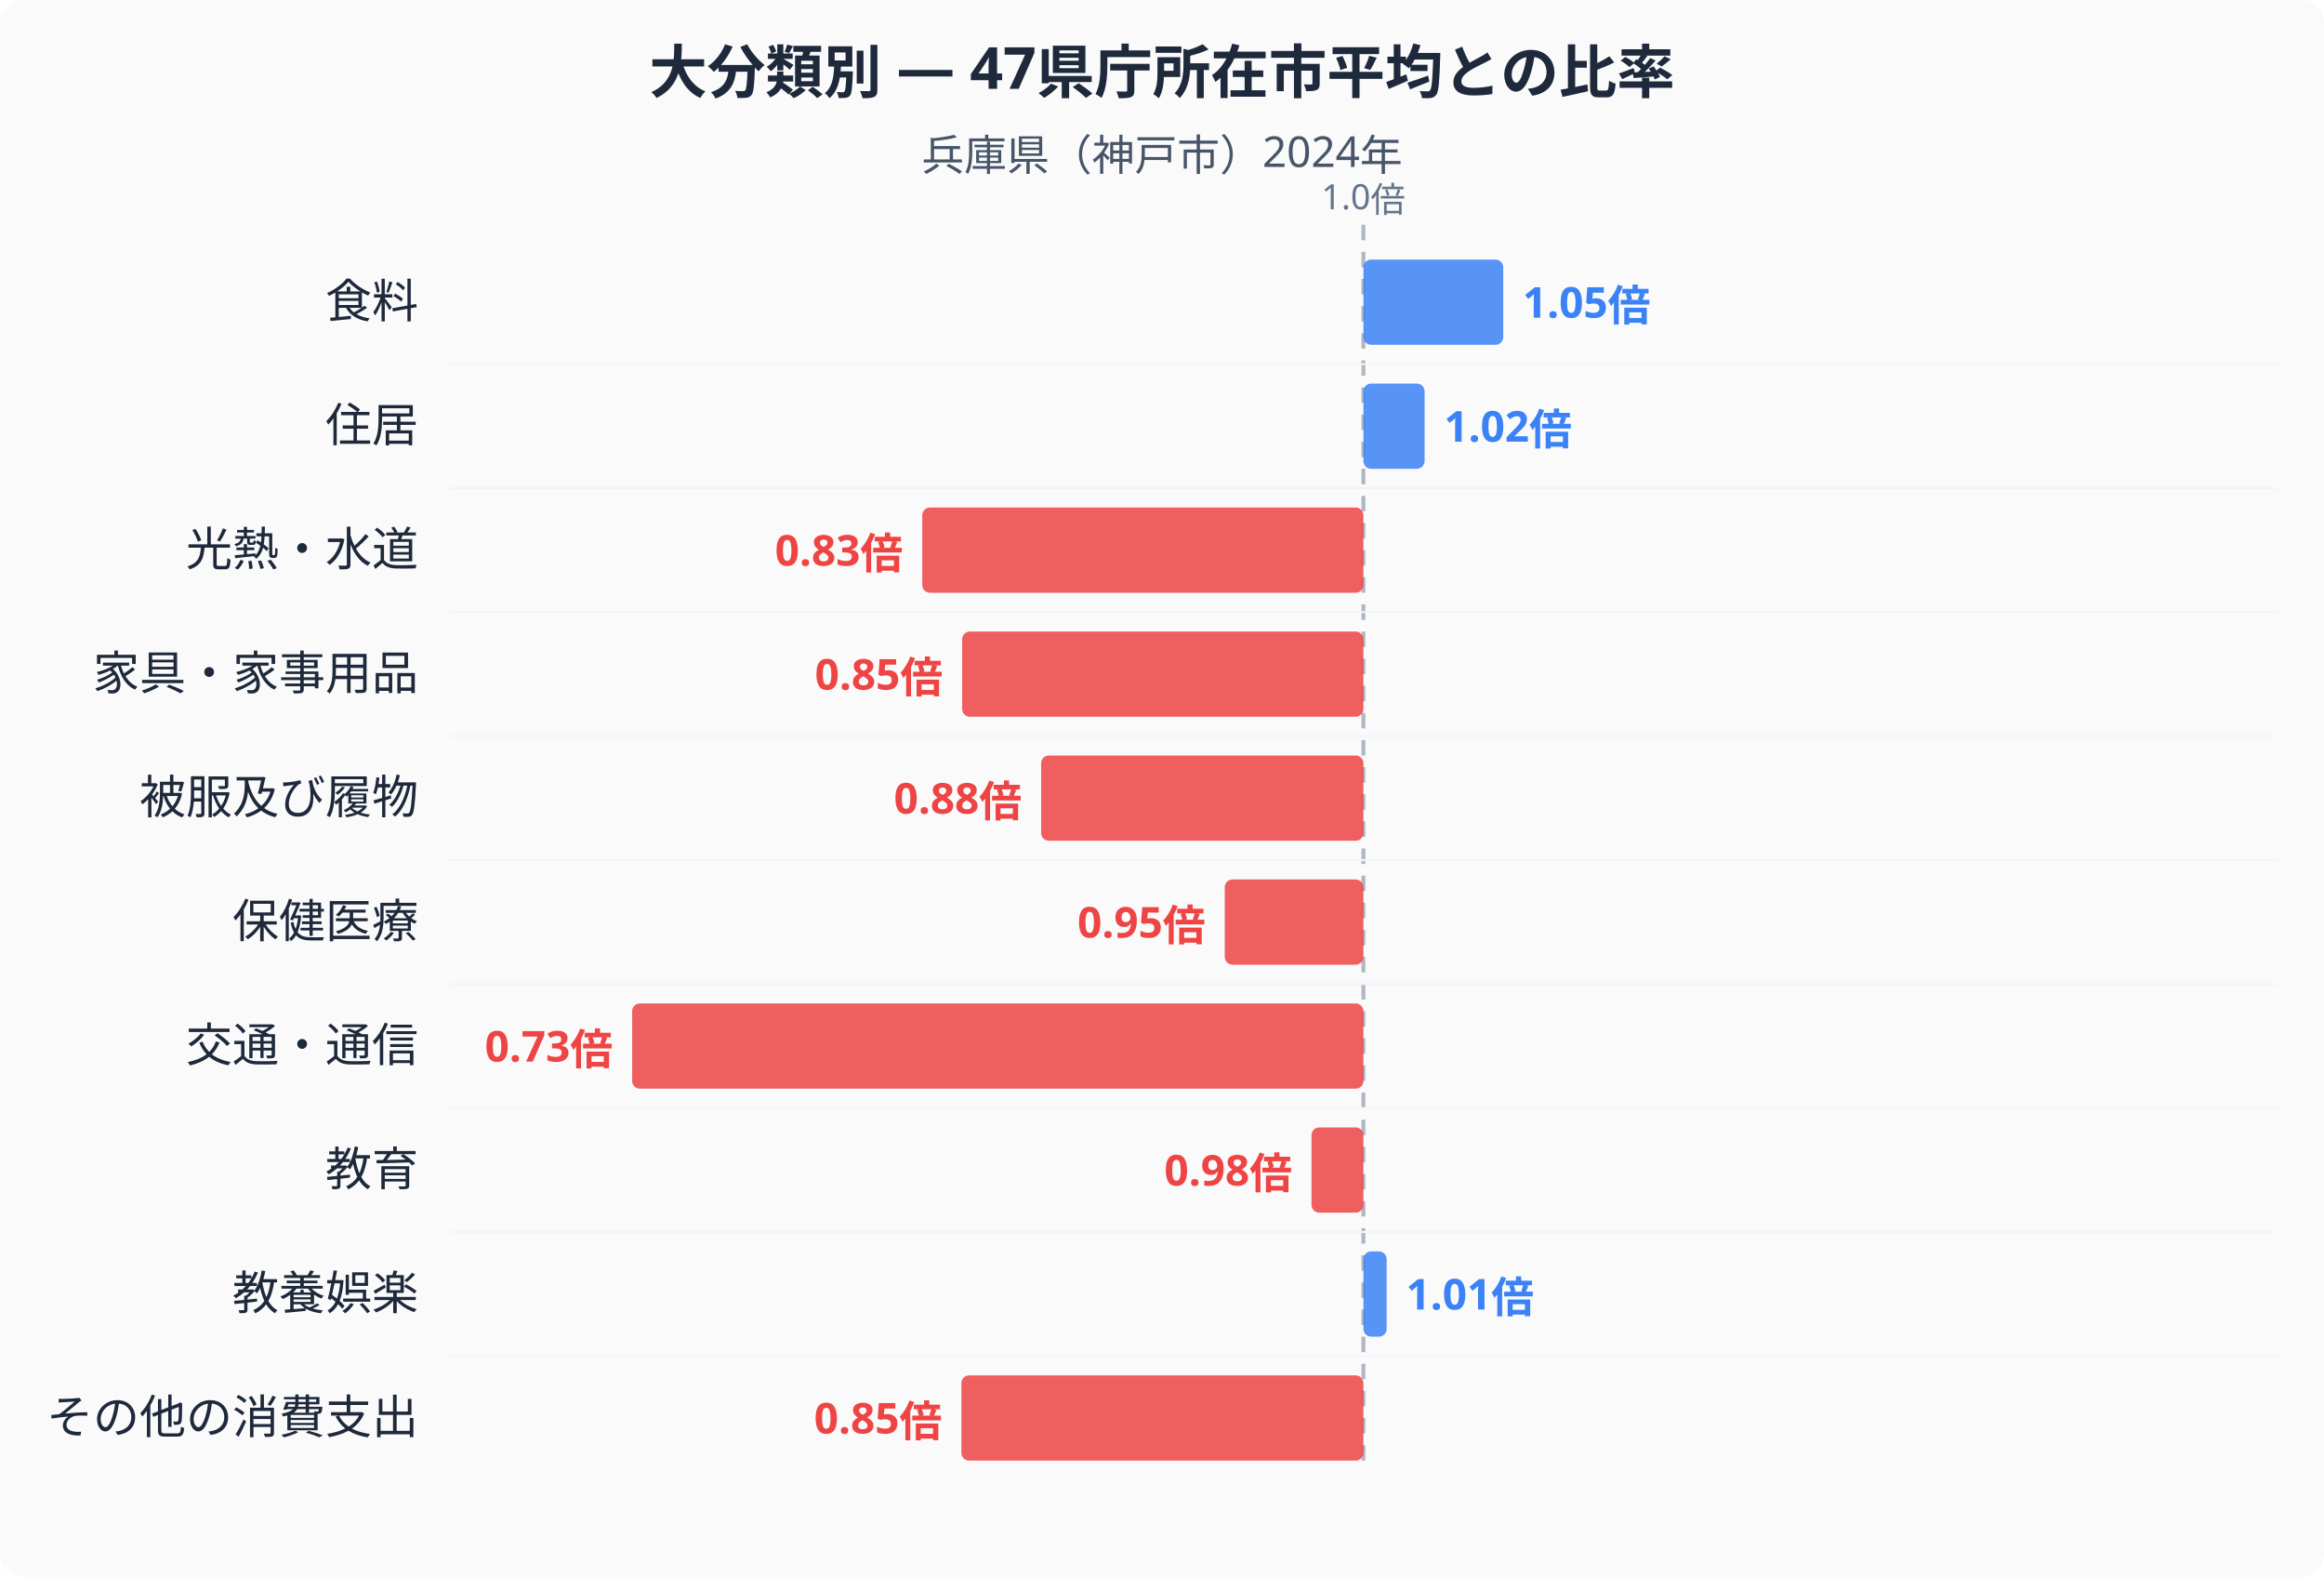
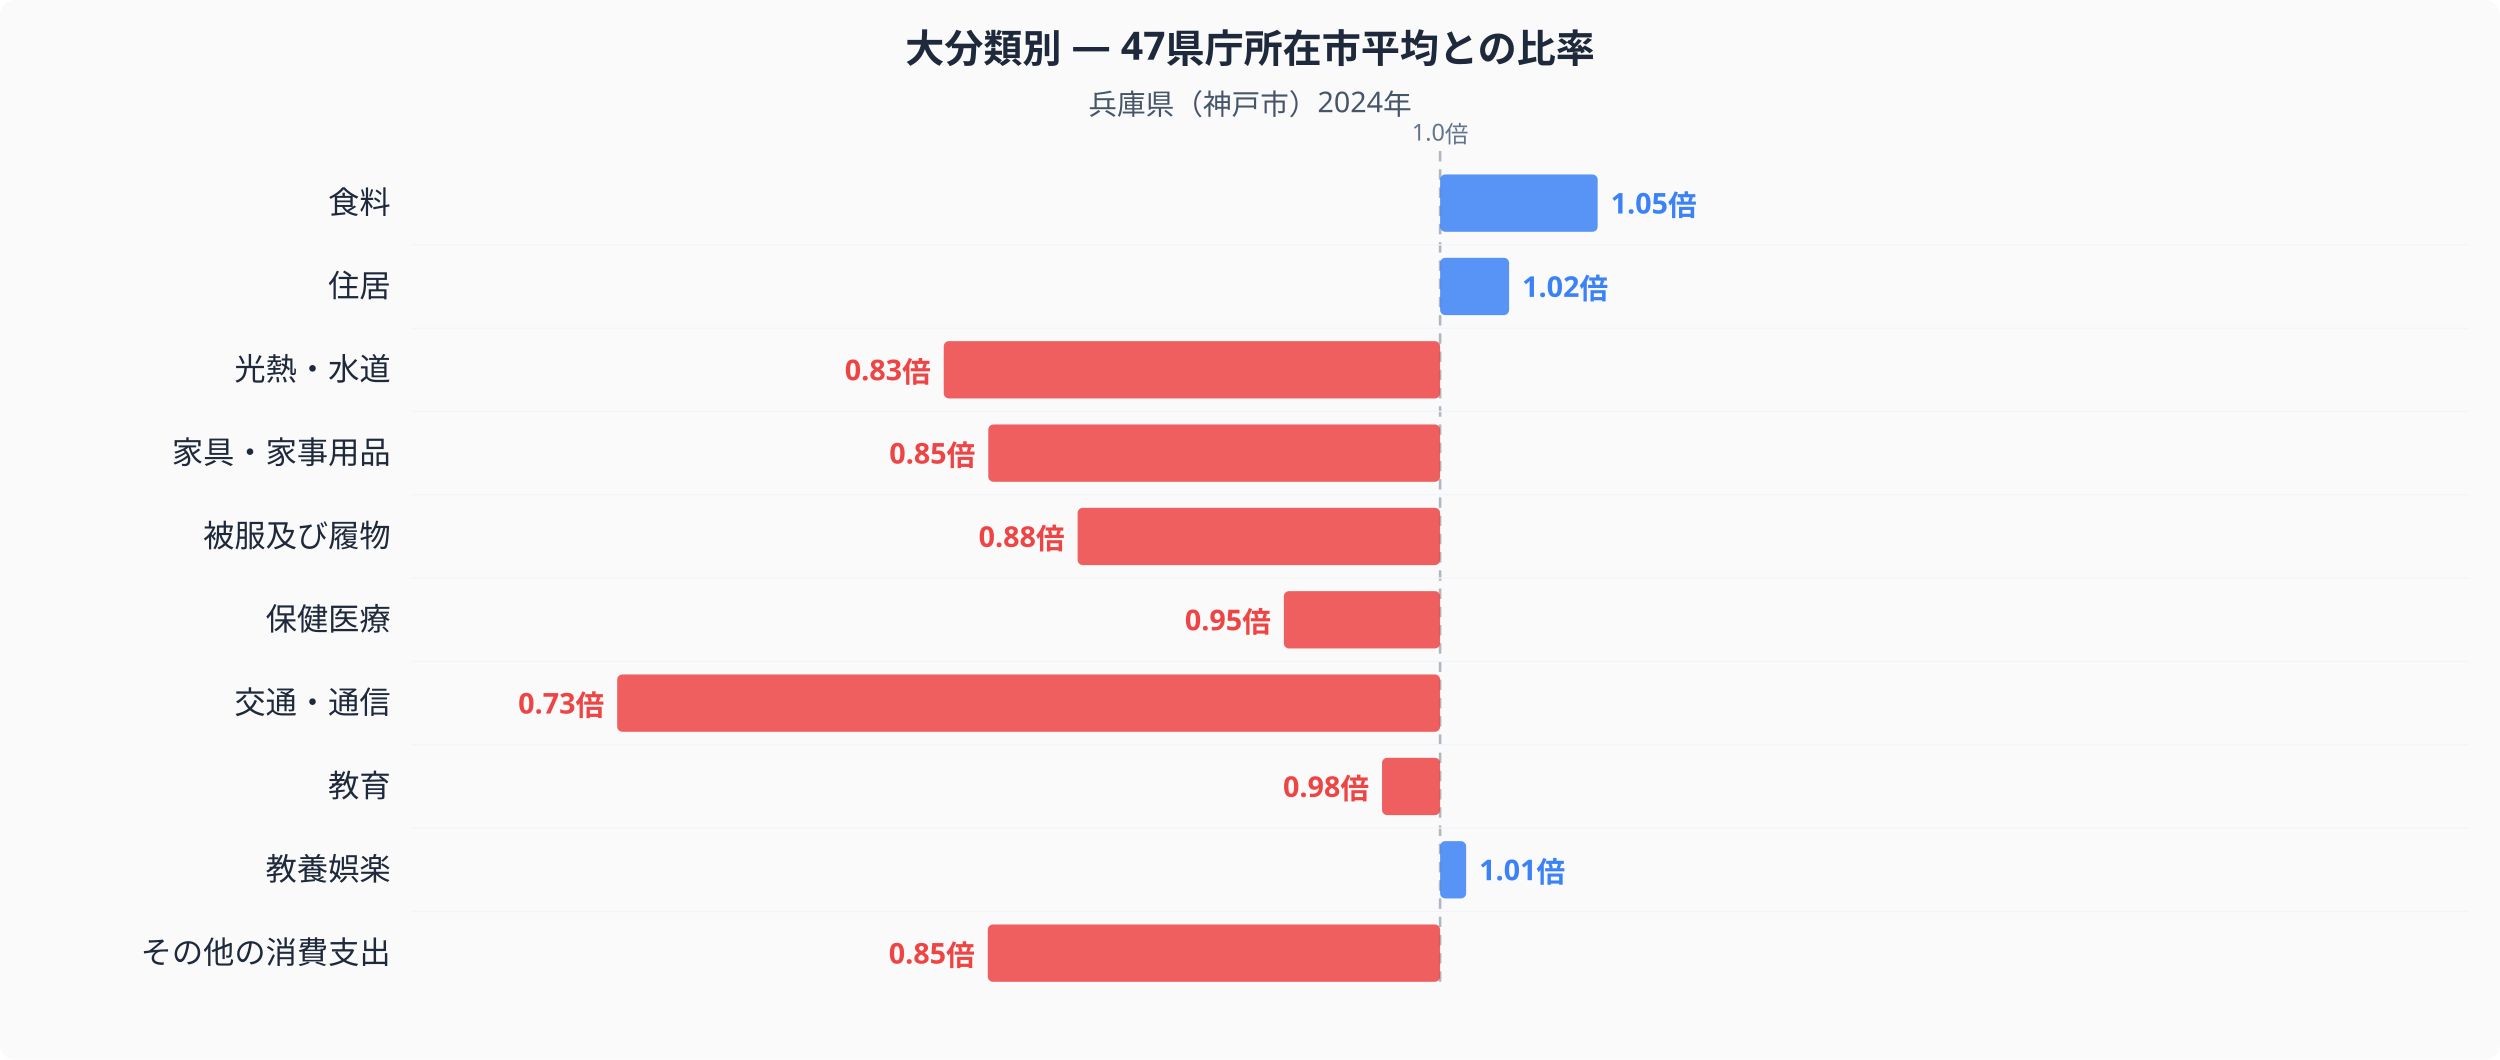
- <svg xmlns="http://www.w3.org/2000/svg" viewBox="0 0 600 407" role="img" aria-label="兵庫県の大分類別支出比率">
+ <svg xmlns="http://www.w3.org/2000/svg" viewBox="0 0 960 407" role="img" aria-label="兵庫県の大分類別支出比率">
  <style>text{font-family:'Hiragino Sans', 'Noto Sans JP', sans-serif}</style>
-   <rect width="600" height="407" fill="#fafafa" rx="6" />
-   <text x="300" y="24" text-anchor="middle" font-size="15" font-weight="bold" fill="#1e293b">大分類別 — 47県庁所在市平均との比率</text>
-   <text x="300" y="44" text-anchor="middle" font-size="11" fill="#475569">兵庫県（神戸市）2024年</text>
-   <line x1="352" y1="58" x2="352" y2="378" stroke="#64748b" stroke-width="1" stroke-dasharray="4,3" opacity="0.5" />
-   <text x="352" y="54" text-anchor="middle" font-size="9" fill="#64748b">1.0倍</text>
-   <rect x="352" y="67" width="36.1" height="22" fill="#3b82f6" rx="2" opacity="0.85" />
-   <text x="108" y="82" text-anchor="end" font-size="12" fill="#1e293b">食料</text>
-   <text x="393.1" y="82" text-anchor="start" font-size="11" font-weight="bold" fill="#3b82f6">1.05倍</text>
-   <line x1="116" y1="94" x2="588" y2="94" stroke="#f1f5f9" stroke-width="0.5" />
-   <rect x="352" y="99" width="15.8" height="22" fill="#3b82f6" rx="2" opacity="0.85" />
-   <text x="108" y="114" text-anchor="end" font-size="12" fill="#1e293b">住居</text>
-   <text x="372.8" y="114" text-anchor="start" font-size="11" font-weight="bold" fill="#3b82f6">1.02倍</text>
-   <line x1="116" y1="126" x2="588" y2="126" stroke="#f1f5f9" stroke-width="0.5" />
-   <rect x="238.1" y="131" width="113.9" height="22" fill="#ef4444" rx="2" opacity="0.85" />
-   <text x="108" y="146" text-anchor="end" font-size="12" fill="#1e293b">光熱・水道</text>
-   <text x="233.1" y="146" text-anchor="end" font-size="11" font-weight="bold" fill="#ef4444">0.83倍</text>
-   <line x1="116" y1="158" x2="588" y2="158" stroke="#f1f5f9" stroke-width="0.5" />
-   <rect x="248.4" y="163" width="103.6" height="22" fill="#ef4444" rx="2" opacity="0.85" />
-   <text x="108" y="178" text-anchor="end" font-size="12" fill="#1e293b">家具・家事用品</text>
-   <text x="243.4" y="178" text-anchor="end" font-size="11" font-weight="bold" fill="#ef4444">0.85倍</text>
-   <line x1="116" y1="190" x2="588" y2="190" stroke="#f1f5f9" stroke-width="0.5" />
-   <rect x="268.8" y="195" width="83.2" height="22" fill="#ef4444" rx="2" opacity="0.85" />
-   <text x="108" y="210" text-anchor="end" font-size="12" fill="#1e293b">被服及び履物</text>
-   <text x="263.8" y="210" text-anchor="end" font-size="11" font-weight="bold" fill="#ef4444">0.88倍</text>
-   <line x1="116" y1="222" x2="588" y2="222" stroke="#f1f5f9" stroke-width="0.5" />
-   <rect x="316.2" y="227" width="35.8" height="22" fill="#ef4444" rx="2" opacity="0.85" />
-   <text x="108" y="242" text-anchor="end" font-size="12" fill="#1e293b">保健医療</text>
-   <text x="311.2" y="242" text-anchor="end" font-size="11" font-weight="bold" fill="#ef4444">0.95倍</text>
-   <line x1="116" y1="254" x2="588" y2="254" stroke="#f1f5f9" stroke-width="0.5" />
-   <rect x="163.2" y="259" width="188.8" height="22" fill="#ef4444" rx="2" opacity="0.85" />
-   <text x="108" y="274" text-anchor="end" font-size="12" fill="#1e293b">交通・通信</text>
-   <text x="158.2" y="274" text-anchor="end" font-size="11" font-weight="bold" fill="#ef4444">0.73倍</text>
-   <line x1="116" y1="286" x2="588" y2="286" stroke="#f1f5f9" stroke-width="0.5" />
-   <rect x="338.6" y="291" width="13.4" height="22" fill="#ef4444" rx="2" opacity="0.85" />
-   <text x="108" y="306" text-anchor="end" font-size="12" fill="#1e293b">教育</text>
-   <text x="333.6" y="306" text-anchor="end" font-size="11" font-weight="bold" fill="#ef4444">0.98倍</text>
-   <line x1="116" y1="318" x2="588" y2="318" stroke="#f1f5f9" stroke-width="0.5" />
-   <rect x="352" y="323" width="6" height="22" fill="#3b82f6" rx="2" opacity="0.85" />
-   <text x="108" y="338" text-anchor="end" font-size="12" fill="#1e293b">教養娯楽</text>
-   <text x="363" y="338" text-anchor="start" font-size="11" font-weight="bold" fill="#3b82f6">1.01倍</text>
-   <line x1="116" y1="350" x2="588" y2="350" stroke="#f1f5f9" stroke-width="0.5" />
-   <rect x="248.2" y="355" width="103.8" height="22" fill="#ef4444" rx="2" opacity="0.85" />
-   <text x="108" y="370" text-anchor="end" font-size="12" fill="#1e293b">その他の消費支出</text>
-   <text x="243.2" y="370" text-anchor="end" font-size="11" font-weight="bold" fill="#ef4444">0.85倍</text>
+   <rect width="960" height="407" fill="#fafafa" rx="6" />
+   <text x="480" y="24" text-anchor="middle" font-size="15" font-weight="bold" fill="#1e293b">大分類別 — 47県庁所在市平均との比率</text>
+   <text x="480" y="44" text-anchor="middle" font-size="11" fill="#475569">兵庫県（神戸市）2024年</text>
+   <line x1="553" y1="58" x2="553" y2="378" stroke="#64748b" stroke-width="1" stroke-dasharray="4,3" opacity="0.5" />
+   <text x="553" y="54" text-anchor="middle" font-size="9" fill="#64748b">1.0倍</text>
+   <rect x="553" y="67" width="60.5" height="22" fill="#3b82f6" rx="2" opacity="0.85" />
+   <text x="150" y="82" text-anchor="end" font-size="12" fill="#1e293b">食料</text>
+   <text x="618.5" y="82" text-anchor="start" font-size="11" font-weight="bold" fill="#3b82f6">1.05倍</text>
+   <line x1="158" y1="94" x2="948" y2="94" stroke="#f1f5f9" stroke-width="0.5" />
+   <rect x="553" y="99" width="26.5" height="22" fill="#3b82f6" rx="2" opacity="0.85" />
+   <text x="150" y="114" text-anchor="end" font-size="12" fill="#1e293b">住居</text>
+   <text x="584.5" y="114" text-anchor="start" font-size="11" font-weight="bold" fill="#3b82f6">1.02倍</text>
+   <line x1="158" y1="126" x2="948" y2="126" stroke="#f1f5f9" stroke-width="0.5" />
+   <rect x="362.4" y="131" width="190.6" height="22" fill="#ef4444" rx="2" opacity="0.85" />
+   <text x="150" y="146" text-anchor="end" font-size="12" fill="#1e293b">光熱・水道</text>
+   <text x="357.4" y="146" text-anchor="end" font-size="11" font-weight="bold" fill="#ef4444">0.83倍</text>
+   <line x1="158" y1="158" x2="948" y2="158" stroke="#f1f5f9" stroke-width="0.5" />
+   <rect x="379.5" y="163" width="173.5" height="22" fill="#ef4444" rx="2" opacity="0.85" />
+   <text x="150" y="178" text-anchor="end" font-size="12" fill="#1e293b">家具・家事用品</text>
+   <text x="374.5" y="178" text-anchor="end" font-size="11" font-weight="bold" fill="#ef4444">0.85倍</text>
+   <line x1="158" y1="190" x2="948" y2="190" stroke="#f1f5f9" stroke-width="0.5" />
+   <rect x="413.8" y="195" width="139.2" height="22" fill="#ef4444" rx="2" opacity="0.85" />
+   <text x="150" y="210" text-anchor="end" font-size="12" fill="#1e293b">被服及び履物</text>
+   <text x="408.8" y="210" text-anchor="end" font-size="11" font-weight="bold" fill="#ef4444">0.88倍</text>
+   <line x1="158" y1="222" x2="948" y2="222" stroke="#f1f5f9" stroke-width="0.5" />
+   <rect x="493" y="227" width="60" height="22" fill="#ef4444" rx="2" opacity="0.85" />
+   <text x="150" y="242" text-anchor="end" font-size="12" fill="#1e293b">保健医療</text>
+   <text x="488" y="242" text-anchor="end" font-size="11" font-weight="bold" fill="#ef4444">0.95倍</text>
+   <line x1="158" y1="254" x2="948" y2="254" stroke="#f1f5f9" stroke-width="0.5" />
+   <rect x="237" y="259" width="316" height="22" fill="#ef4444" rx="2" opacity="0.85" />
+   <text x="150" y="274" text-anchor="end" font-size="12" fill="#1e293b">交通・通信</text>
+   <text x="232" y="274" text-anchor="end" font-size="11" font-weight="bold" fill="#ef4444">0.73倍</text>
+   <line x1="158" y1="286" x2="948" y2="286" stroke="#f1f5f9" stroke-width="0.5" />
+   <rect x="530.7" y="291" width="22.3" height="22" fill="#ef4444" rx="2" opacity="0.85" />
+   <text x="150" y="306" text-anchor="end" font-size="12" fill="#1e293b">教育</text>
+   <text x="525.7" y="306" text-anchor="end" font-size="11" font-weight="bold" fill="#ef4444">0.98倍</text>
+   <line x1="158" y1="318" x2="948" y2="318" stroke="#f1f5f9" stroke-width="0.5" />
+   <rect x="553" y="323" width="10" height="22" fill="#3b82f6" rx="2" opacity="0.85" />
+   <text x="150" y="338" text-anchor="end" font-size="12" fill="#1e293b">教養娯楽</text>
+   <text x="568" y="338" text-anchor="start" font-size="11" font-weight="bold" fill="#3b82f6">1.01倍</text>
+   <line x1="158" y1="350" x2="948" y2="350" stroke="#f1f5f9" stroke-width="0.5" />
+   <rect x="379.3" y="355" width="173.7" height="22" fill="#ef4444" rx="2" opacity="0.85" />
+   <text x="150" y="370" text-anchor="end" font-size="12" fill="#1e293b">その他の消費支出</text>
+   <text x="374.3" y="370" text-anchor="end" font-size="11" font-weight="bold" fill="#ef4444">0.85倍</text>
</svg>
